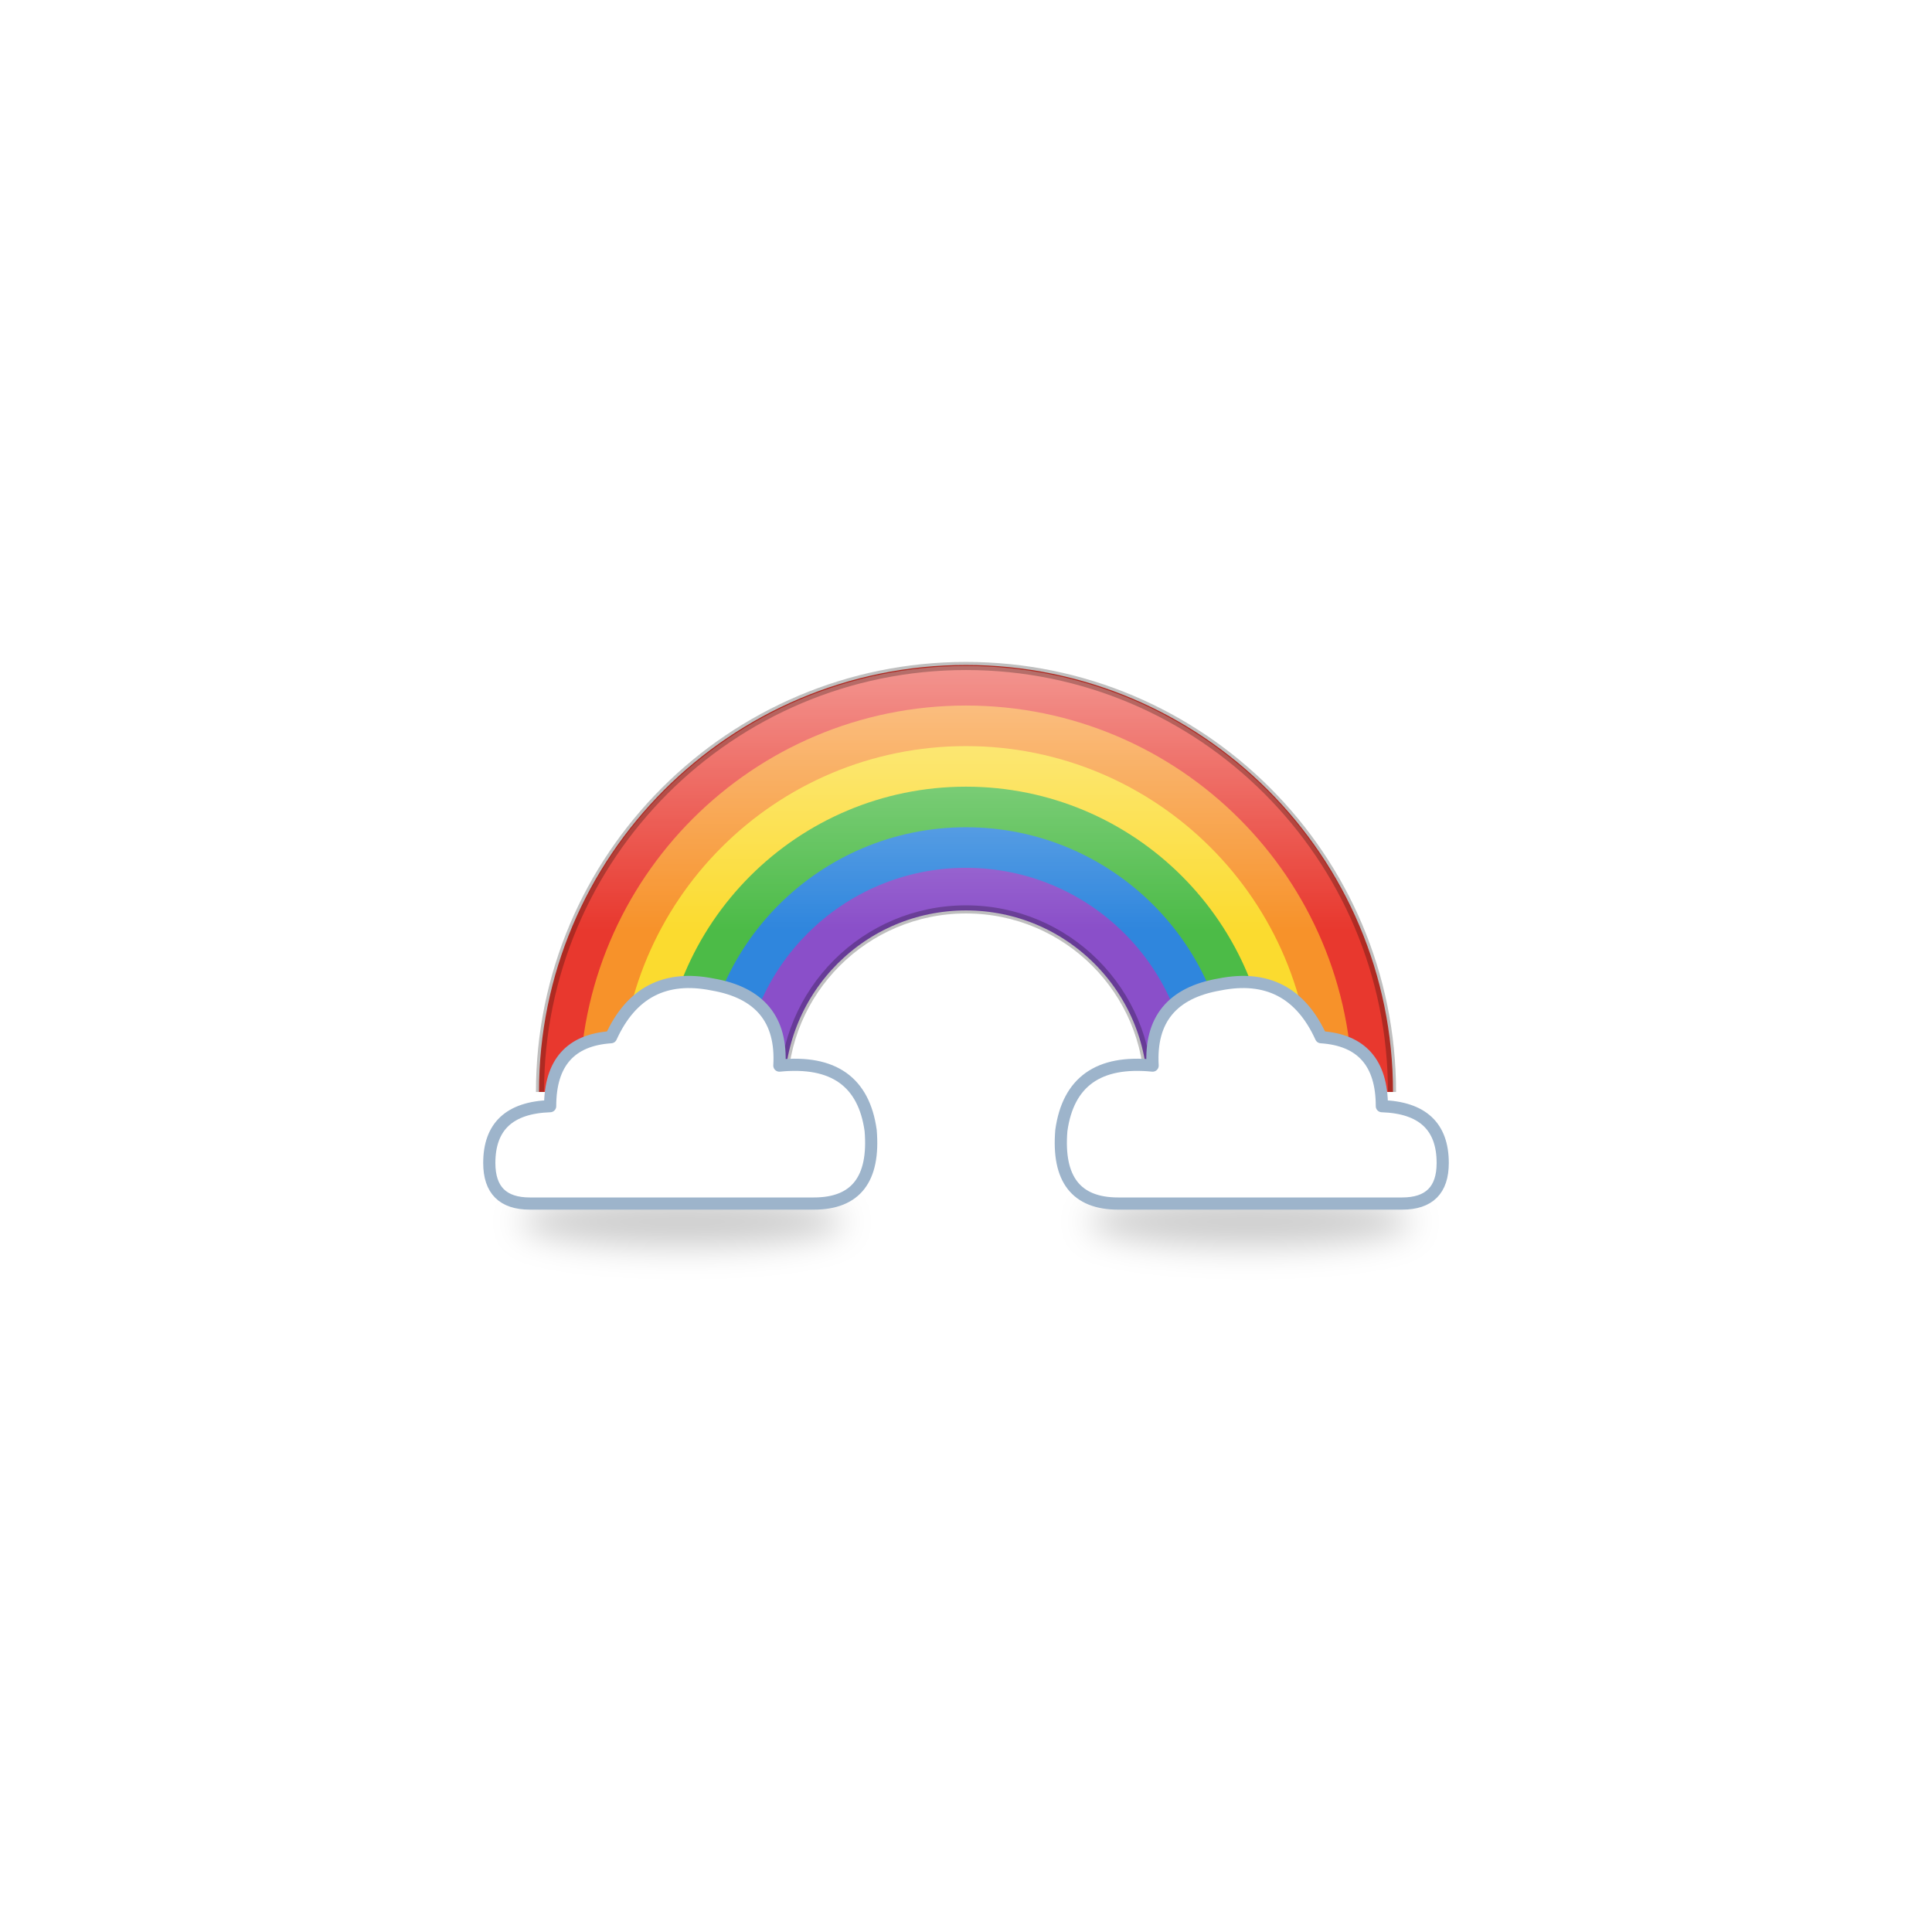
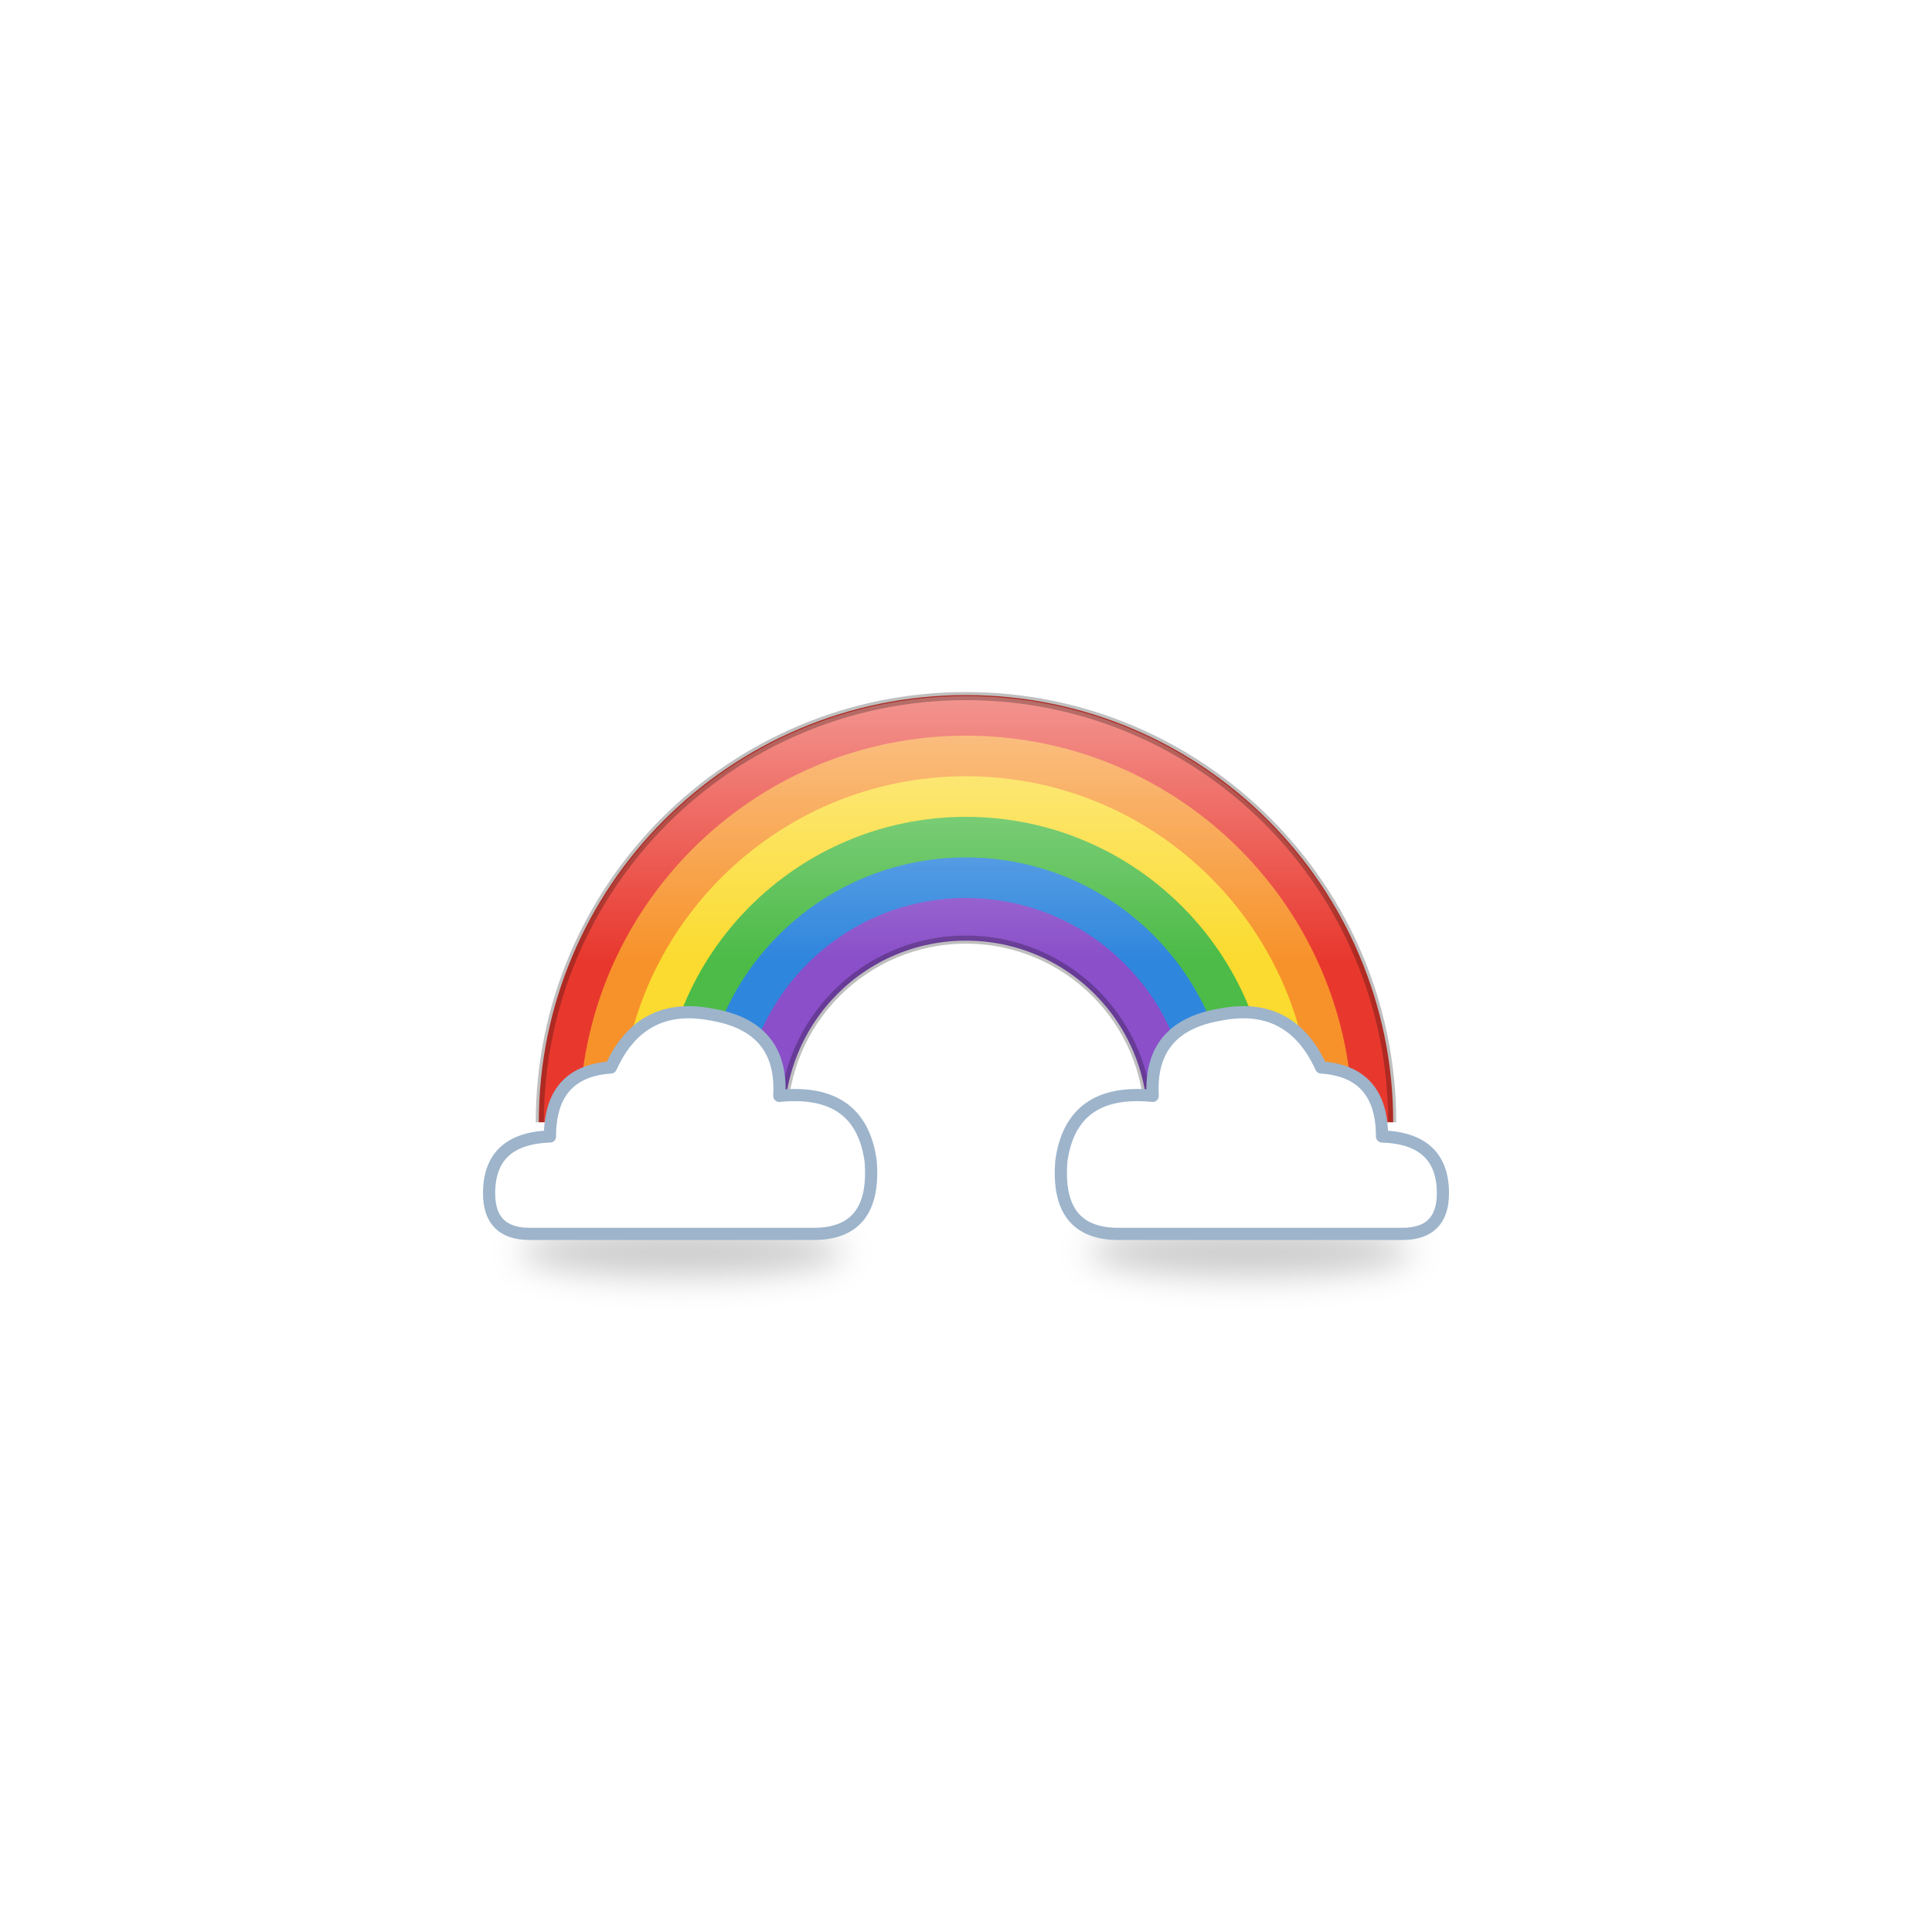
- <svg xmlns="http://www.w3.org/2000/svg" width="32" height="32" viewBox="-23.62 -19.83 95.24 95.24" fill="none">
+ <svg xmlns="http://www.w3.org/2000/svg" width="32" height="32" viewBox="-23.6 -21.3 95.2 95.2" fill="none">
  <defs>
    <linearGradient id="rainbow-gloss" gradientUnits="userSpaceOnUse" x1="0" y1="12" x2="0" y2="26">
      <stop offset="0" stop-color="#ffffff" stop-opacity="0.5" />
      <stop offset="1" stop-color="#ffffff" stop-opacity="0" />
    </linearGradient>
    <linearGradient id="rainbow-cloud" gradientUnits="userSpaceOnUse" x1="0" y1="29" x2="0" y2="41">
      <stop offset="0" stop-color="#ffffff" />
      <stop offset="0.6" stop-color="#f1f6fb" />
      <stop offset="1" stop-color="#cbdbea" />
    </linearGradient>
    <filter id="rainbow-blur" x="-20%" y="-100%" width="140%" height="300%">
      <feGaussianBlur stdDeviation="0.8" />
    </filter>
    <path id="rainbow-cloud-shape" d="M-7.5 5Q-9.5 5 -9.5 3Q-9.5 0.3 -6.5 0.2Q-6.5 -3 -3.5 -3.2Q-2 -6.5 1.5 -5.8Q5 -5.2 4.8 -1.8Q8.8 -2.2 9.3 1.4Q9.6 5 6.5 5Z" />
  </defs>
  <g stroke-width="2.1">
    <path d="M4 34A20 20 0 0 1 44 34" stroke="#e8382e" />
    <path d="M6 34A18 18 0 0 1 42 34" stroke="#f7922a" />
    <path d="M8 34A16 16 0 0 1 40 34" stroke="#fbdb2f" />
    <path d="M10 34A14 14 0 0 1 38 34" stroke="#4cbb47" />
    <path d="M12 34A12 12 0 0 1 36 34" stroke="#2f86dd" />
    <path d="M14 34A10 10 0 0 1 34 34" stroke="#8a4fc9" />
  </g>
  <path d="M9 34A15 15 0 0 1 39 34" stroke="url(#rainbow-gloss)" stroke-width="12" />
  <path d="M3 34A21 21 0 0 1 45 34M15 34A9 9 0 0 1 33 34" stroke="#000000" stroke-width="0.4" opacity="0.25" />
  <ellipse cx="10" cy="40.4" rx="8" ry="1.2" fill="#000000" opacity="0.2" filter="url(#rainbow-blur)" />
  <ellipse cx="38" cy="40.4" rx="8" ry="1.2" fill="#000000" opacity="0.2" filter="url(#rainbow-blur)" />
  <use href="#rainbow-cloud-shape" x="10" y="34.5" fill="url(#rainbow-cloud)" stroke="#9db4cb" stroke-width="0.6" stroke-linejoin="round" />
  <use href="#rainbow-cloud-shape" transform="translate(38 34.5) scale(-1 1)" fill="url(#rainbow-cloud)" stroke="#9db4cb" stroke-width="0.6" stroke-linejoin="round" />
</svg>
